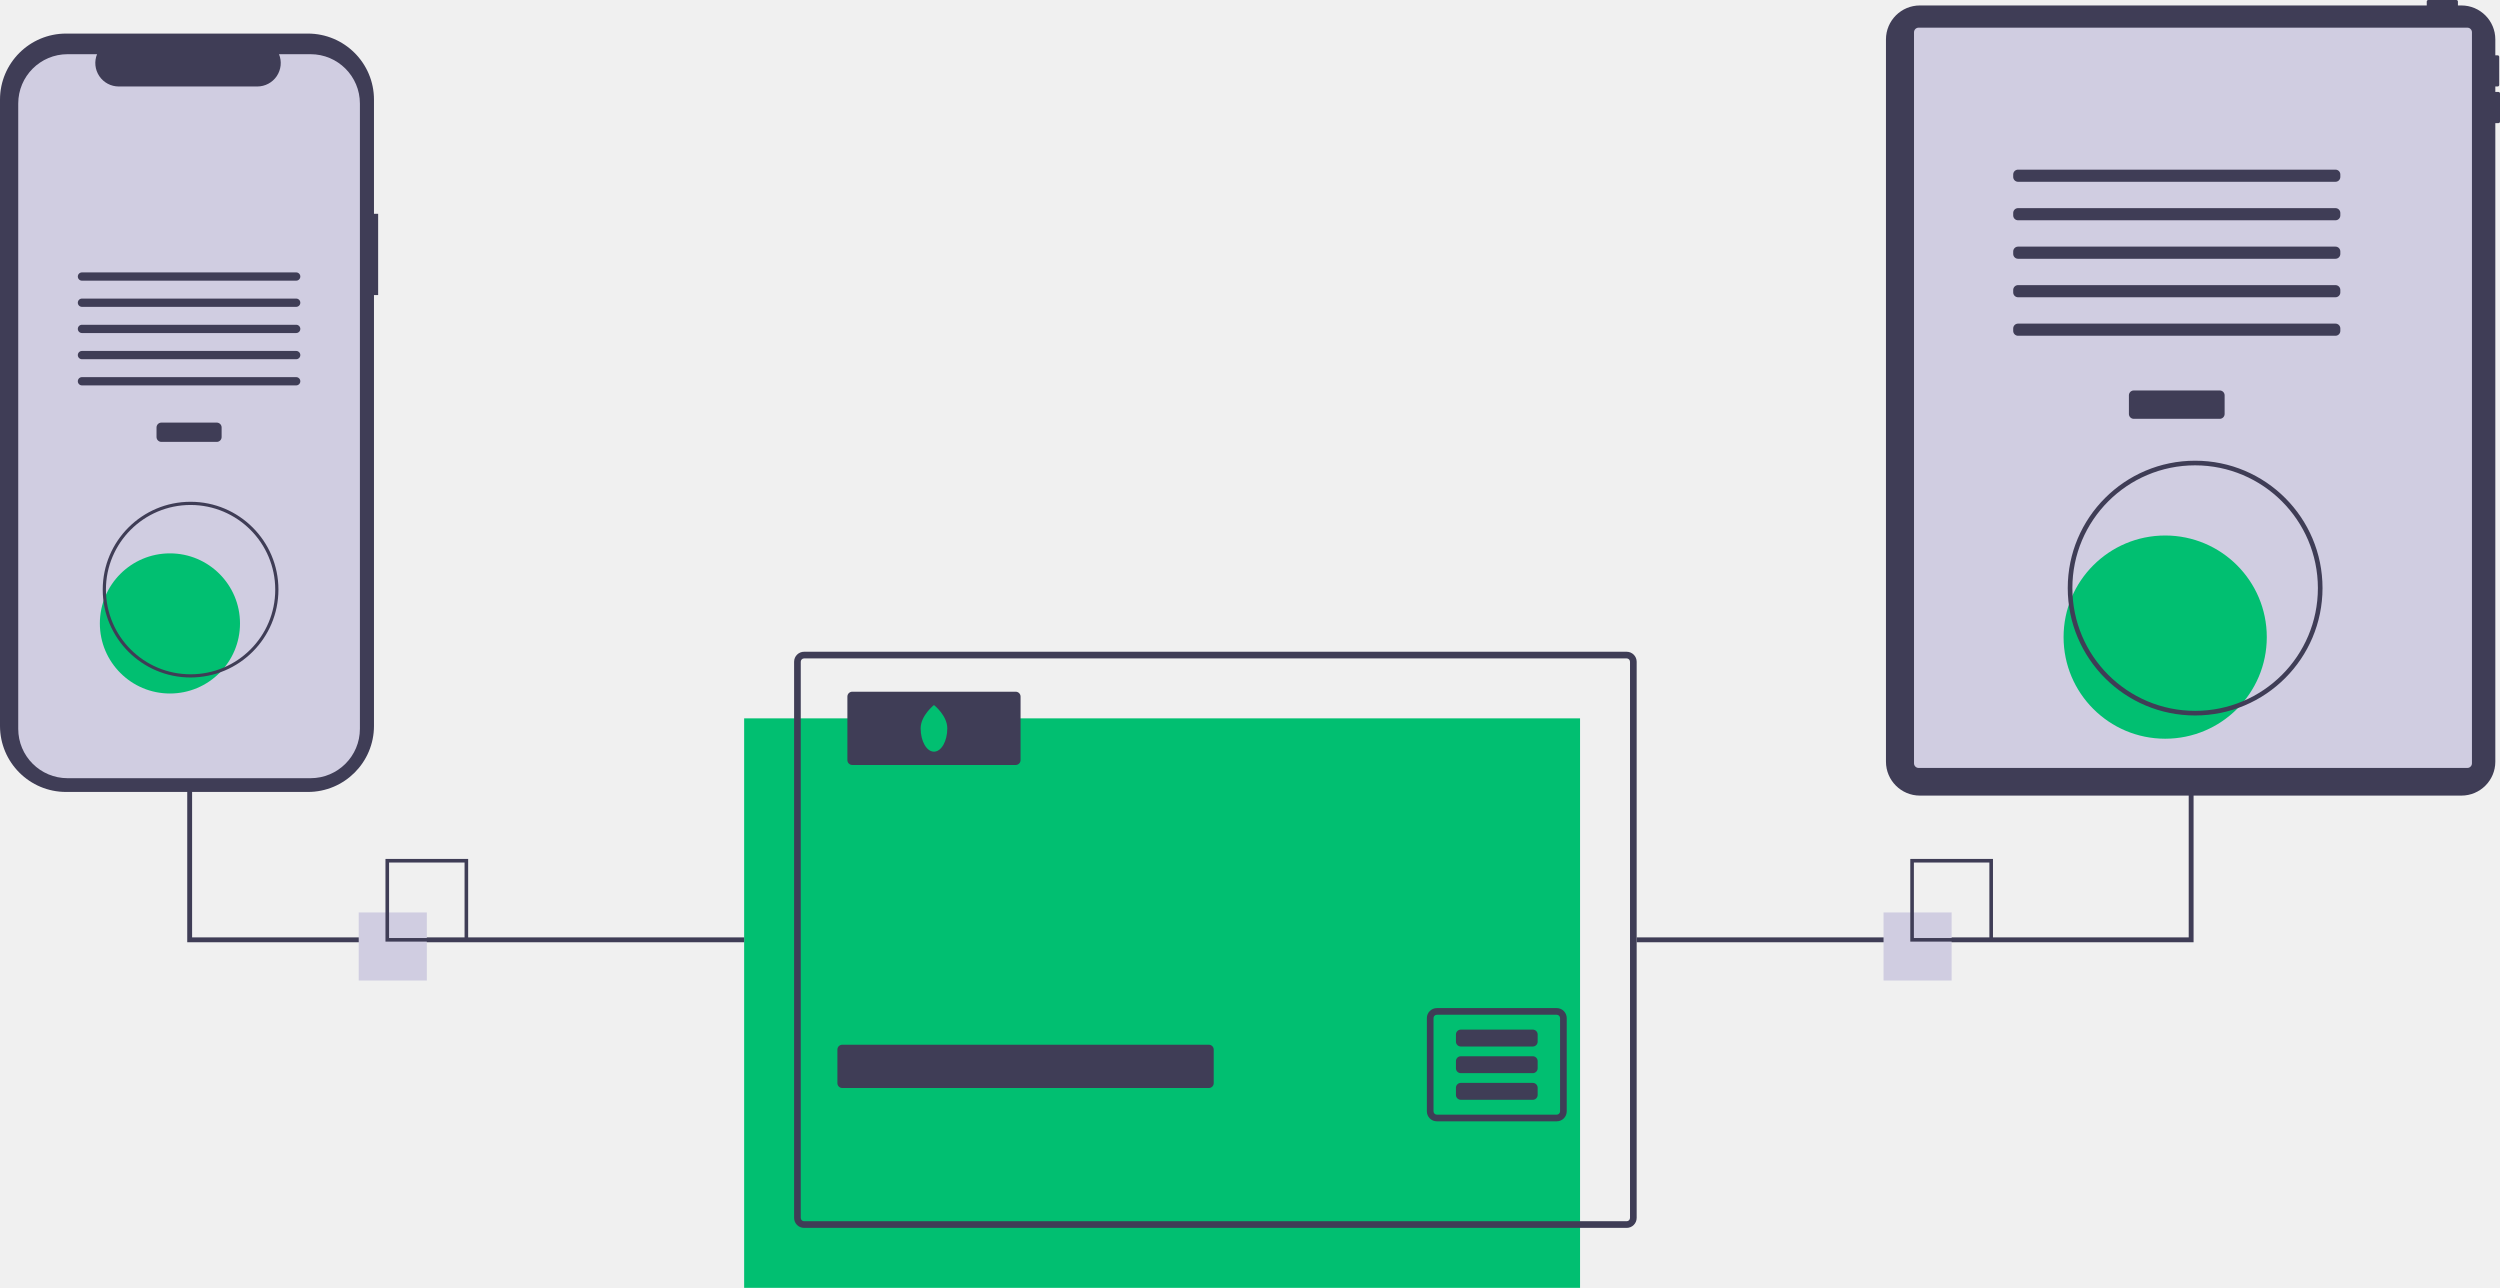
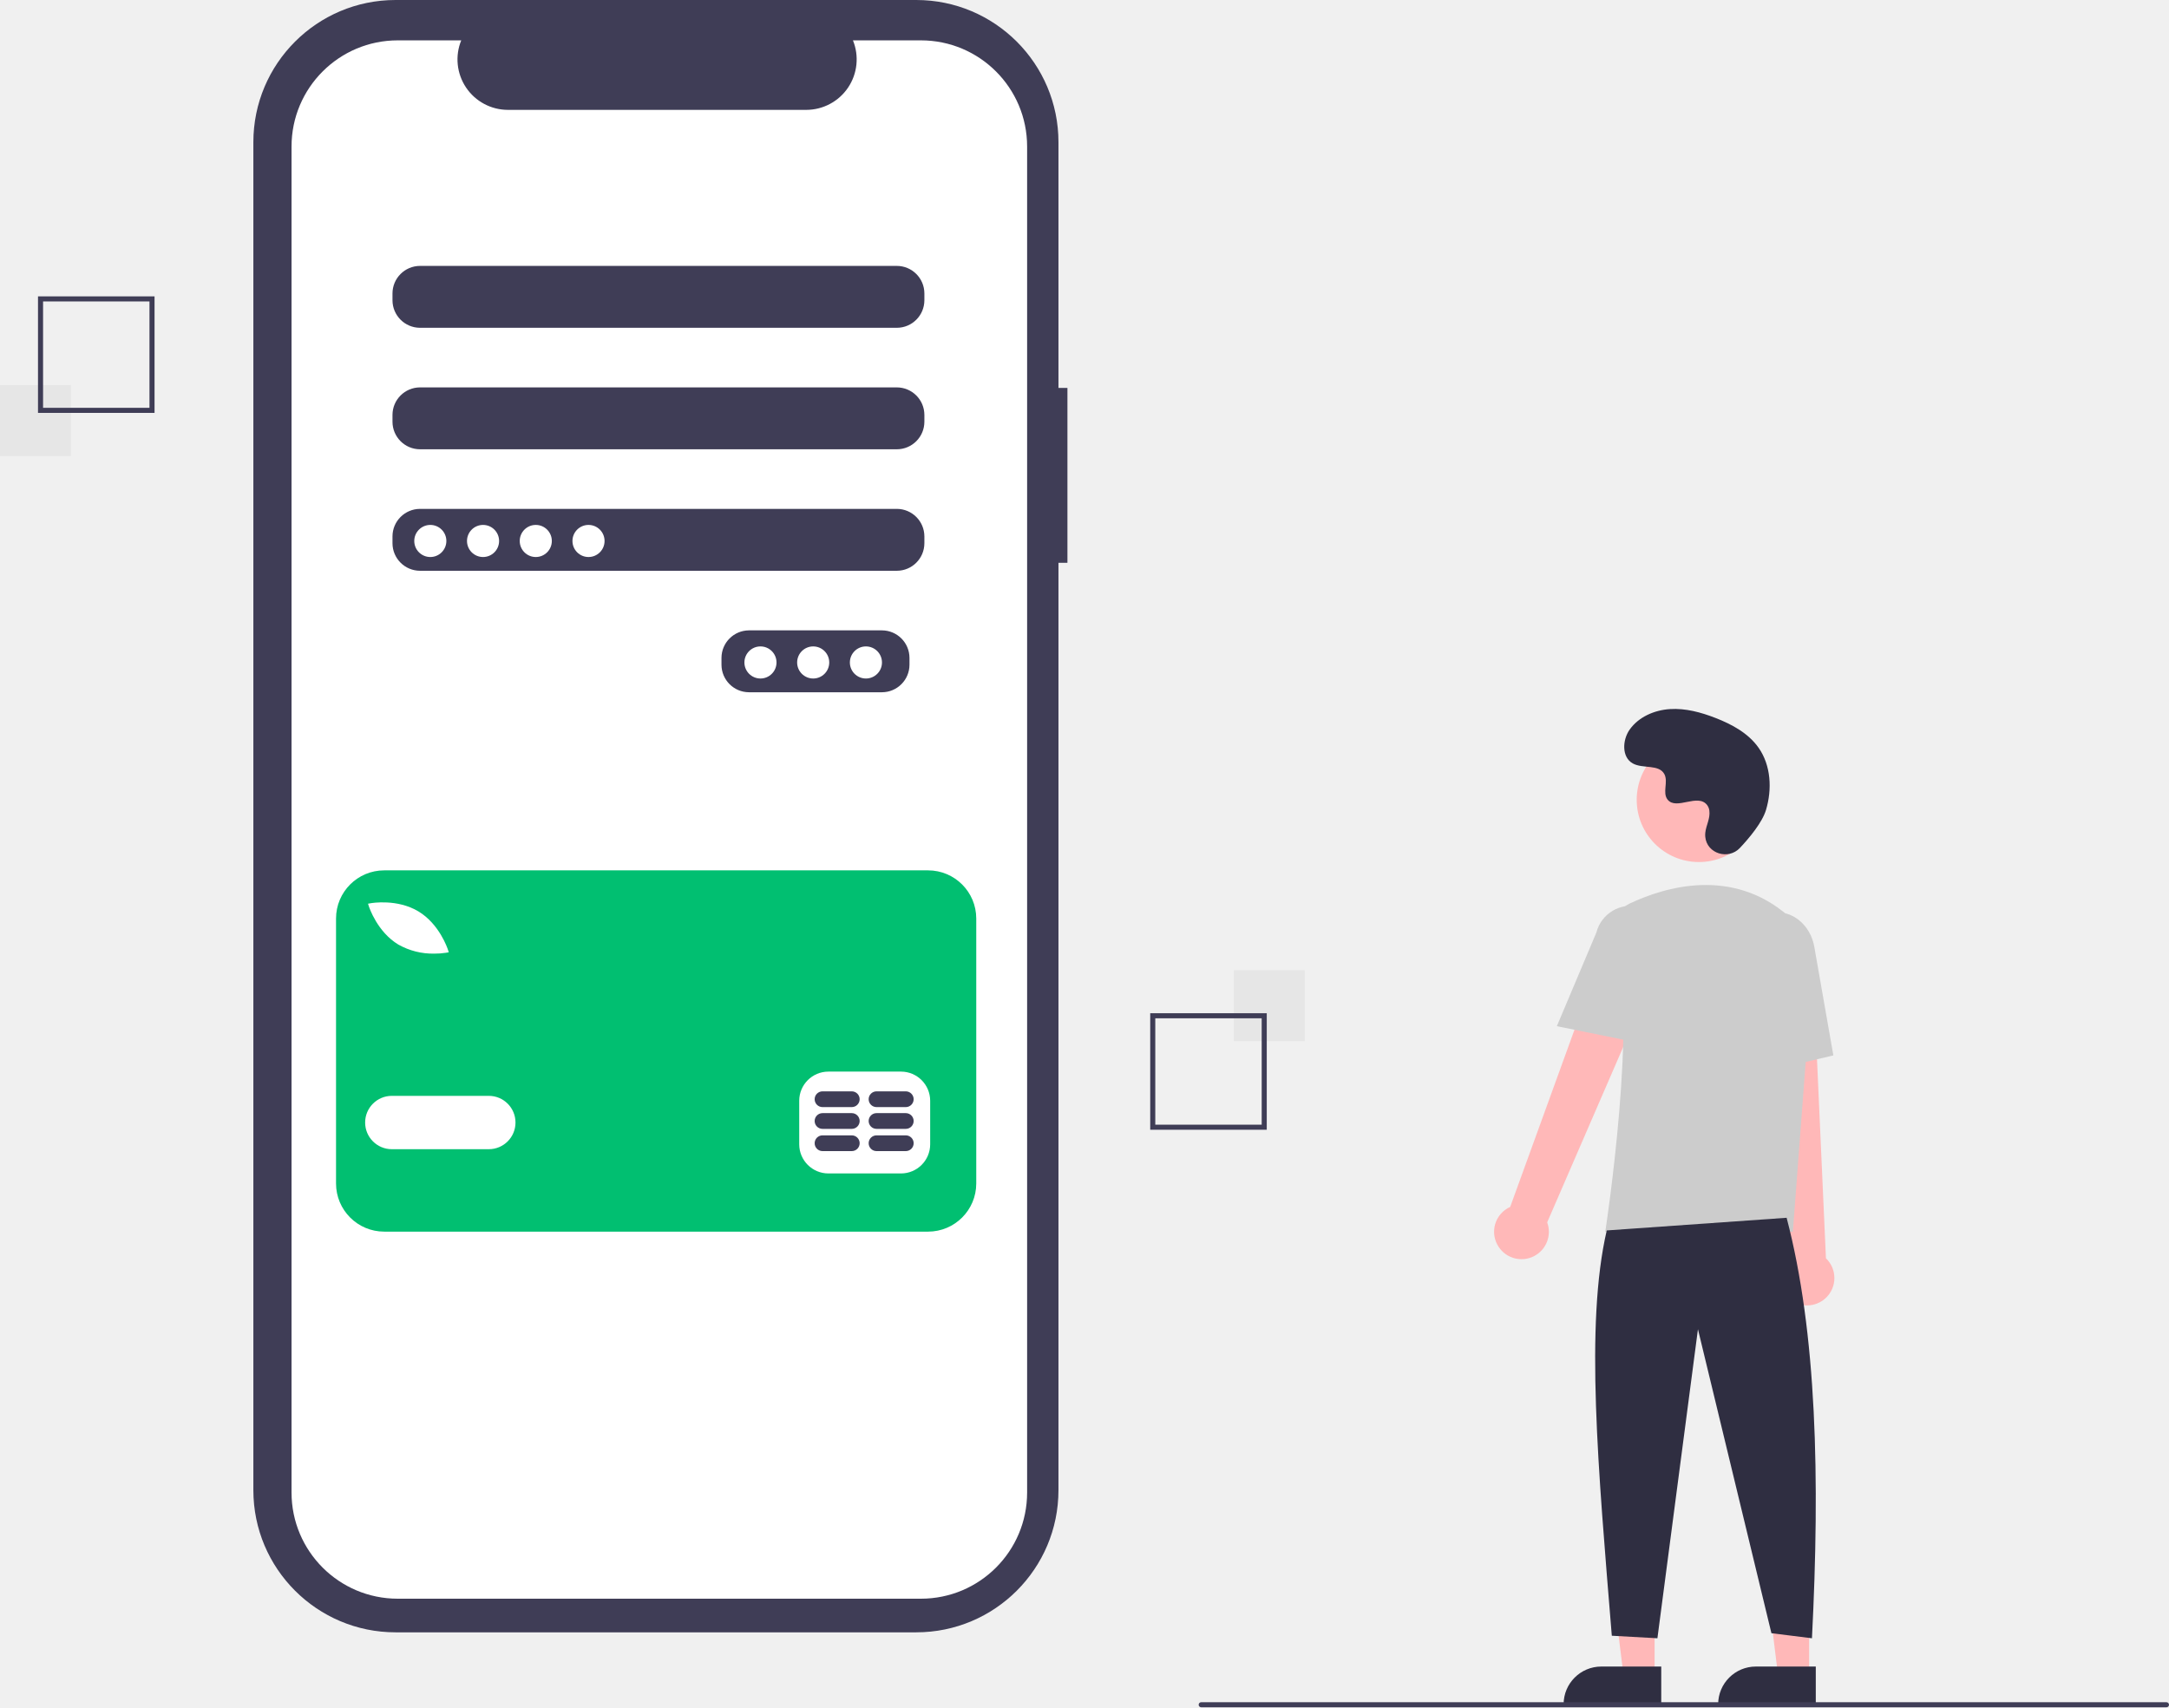
- <svg xmlns="http://www.w3.org/2000/svg" id="bbc47c66-d48b-4d11-bc2f-9f2748fa4450" data-name="Layer 1" width="1027.992" height="529.556" viewBox="0 0 1027.992 529.556">
-   <rect x="305.992" y="295.386" width="343.72" height="234.17" fill="#01bf71" />
-   <path d="M754.886,453.218h-338.24a4.116,4.116,0,0,0-4.11,4.11v228.69a4.11,4.11,0,0,0,4.11,4.11h338.24a4.11,4.11,0,0,0,4.11-4.11v-228.69A4.116,4.116,0,0,0,754.886,453.218Zm1.37,232.8a1.366,1.366,0,0,1-1.37,1.37h-338.24a1.366,1.366,0,0,1-1.37-1.37v-228.69a1.372,1.372,0,0,1,1.37-1.37h338.24a1.372,1.372,0,0,1,1.37,1.37Z" transform="translate(-86.00397 -185.2222)" fill="#3f3d56" />
-   <rect x="344.335" y="429.587" width="154.743" height="17.802" rx="2" fill="#3f3d56" />
-   <path d="M726.126,599.748h-49.29a4.11,4.11,0,0,0-4.11,4.11v38.34a4.11,4.11,0,0,0,4.11,4.11h49.29a4.11,4.11,0,0,0,4.11-4.11v-38.34A4.11,4.11,0,0,0,726.126,599.748Zm1.37,42.45a1.372,1.372,0,0,1-1.37,1.37h-49.29a1.372,1.372,0,0,1-1.37-1.37v-38.34a1.366,1.366,0,0,1,1.37-1.37h49.29a1.366,1.366,0,0,1,1.37,1.37Z" transform="translate(-86.00397 -185.2222)" fill="#3f3d56" />
-   <rect x="598.676" y="423.372" width="33.603" height="6.952" rx="2" fill="#3f3d56" />
-   <rect x="598.676" y="434.328" width="33.603" height="6.952" rx="2" fill="#3f3d56" />
-   <rect x="598.676" y="445.283" width="33.603" height="6.952" rx="2" fill="#3f3d56" />
-   <rect x="348.444" y="284.431" width="71.209" height="30.127" rx="2" fill="#3f3d56" />
-   <path d="M475.53,484.716c0,5.294-2.452,9.586-5.478,9.586s-5.478-4.292-5.478-9.586,5.478-9.586,5.478-9.586S475.53,479.422,475.53,484.716Z" transform="translate(-86.00397 -185.2222)" fill="#01bf71" />
-   <polygon points="901.992 161.837 899.992 161.837 899.992 385.451 672.992 385.451 672.992 387.451 901.992 387.451 901.992 161.837" fill="#3f3d56" />
-   <polygon points="305.992 387.451 76.992 387.451 76.992 161.837 78.992 161.837 78.992 385.451 305.992 385.451 305.992 387.451" fill="#3f3d56" />
-   <path d="M1113.355,223.032h-1.282v-2.243h.961a.641.641,0,0,0,.641-.641V208.613a.641.641,0,0,0-.641-.641h-.961v-6.551a13.956,13.956,0,0,0-13.956-13.956h-1.424v-1.602a.641.641,0,0,0-.641-.641h-11.535a.641.641,0,0,0-.641.641v1.602H875.461a13.956,13.956,0,0,0-13.956,13.956v296.994a13.956,13.956,0,0,0,13.956,13.956h222.657a13.956,13.956,0,0,0,13.956-13.956V235.849h1.282a.641.641,0,0,0,.641-.641V223.673A.641.641,0,0,0,1113.355,223.032Z" transform="translate(-86.00397 -185.2222)" fill="#3f3d56" />
-   <rect x="787.035" y="11.372" width="229.423" height="304.406" rx="1.905" fill="#d0cde1" />
-   <rect x="875.401" y="160.558" width="39.357" height="11.663" rx="2" fill="#3f3d56" />
-   <rect x="827.821" y="69.754" width="134.517" height="4.998" rx="2" fill="#3f3d56" />
-   <rect x="827.821" y="85.582" width="134.517" height="4.998" rx="2" fill="#3f3d56" />
-   <rect x="827.821" y="101.41" width="134.517" height="4.998" rx="2" fill="#3f3d56" />
-   <rect x="827.821" y="117.239" width="134.517" height="4.998" rx="2" fill="#3f3d56" />
-   <rect x="827.821" y="133.067" width="134.517" height="4.998" rx="2" fill="#3f3d56" />
-   <circle cx="890.317" cy="261.978" r="41.78" fill="#01bf71" />
-   <path d="M988.636,479.426a52.382,52.382,0,1,1,52.382-52.382A52.441,52.441,0,0,1,988.636,479.426Zm0-102.859a50.477,50.477,0,1,0,50.477,50.477A50.534,50.534,0,0,0,988.636,376.567Z" transform="translate(-86.00397 -185.2222)" fill="#3f3d56" />
-   <path d="M241.496,273.134h-1.713V226.196a27.167,27.167,0,0,0-27.167-27.167H113.171A27.167,27.167,0,0,0,86.004,226.196V483.703a27.167,27.167,0,0,0,27.167,27.167h99.445A27.167,27.167,0,0,0,239.783,483.703V306.545H241.496Z" transform="translate(-86.00397 -185.2222)" fill="#3f3d56" />
-   <path d="M233.997,227.792V484.924a20.288,20.288,0,0,1-20.285,20.292H113.787a20.288,20.288,0,0,1-20.285-20.292V227.792a20.287,20.287,0,0,1,20.285-20.285h12.123a9.638,9.638,0,0,0,8.925,13.276h56.972a9.637,9.637,0,0,0,8.925-13.276h12.98A20.287,20.287,0,0,1,233.997,227.792Z" transform="translate(-86.00397 -185.2222)" fill="#d0cde1" />
-   <rect x="64.362" y="173.773" width="26.768" height="7.933" rx="2" fill="#3f3d56" />
-   <rect x="32" y="112.012" width="91.492" height="3.4" rx="1.7" fill="#3f3d56" />
-   <rect x="32" y="122.778" width="91.492" height="3.4" rx="1.7" fill="#3f3d56" />
-   <rect x="32" y="133.544" width="91.492" height="3.4" rx="1.7" fill="#3f3d56" />
-   <rect x="32" y="144.309" width="91.492" height="3.4" rx="1.7" fill="#3f3d56" />
-   <rect x="32" y="155.075" width="91.492" height="3.4" rx="1.7" fill="#3f3d56" />
-   <circle cx="69.875" cy="256.355" r="28.813" fill="#01bf71" />
-   <path d="M164.371,463.801A36.125,36.125,0,1,1,200.496,427.677,36.165,36.165,0,0,1,164.371,463.801Zm0-70.936a34.811,34.811,0,1,0,34.811,34.811A34.85,34.85,0,0,0,164.371,392.866Z" transform="translate(-86.00397 -185.2222)" fill="#3f3d56" />
-   <rect x="147.505" y="375.19" width="28" height="28" fill="#d0cde1" />
-   <path d="M278.509,572.412h-34v-34h34Zm-32.522-1.478h31.043V539.89H245.987Z" transform="translate(-86.00397 -185.2222)" fill="#3f3d56" />
-   <rect x="774.505" y="375.19" width="28" height="28" fill="#d0cde1" />
-   <path d="M905.509,572.412h-34v-34h34Zm-32.522-1.478h31.043V539.89H872.987Z" transform="translate(-86.00397 -185.2222)" fill="#3f3d56" />
+ <svg xmlns="http://www.w3.org/2000/svg" id="b971039f-e28c-4163-8848-8871ac265cf4" data-name="Layer 1" width="856.122" height="674" viewBox="0 0 856.122 674">
+   <path d="M593.264,266.136h-3.541V169.139A56.139,56.139,0,0,0,533.584,113H328.083a56.139,56.139,0,0,0-56.139,56.139v532.132a56.139,56.139,0,0,0,56.139,56.139h205.501a56.139,56.139,0,0,0,56.139-56.139V335.18h3.541Z" transform="translate(-171.939 -113)" fill="#3f3d56" />
+   <path d="M535.426,128.933H508.601A19.918,19.918,0,0,1,490.16,156.374H372.431a19.918,19.918,0,0,1-18.441-27.441H328.935a41.924,41.924,0,0,0-41.924,41.924V702.209a41.924,41.924,0,0,0,41.924,41.924H535.426a41.924,41.924,0,0,0,41.924-41.924V170.857a41.924,41.924,0,0,0-41.924-41.924Zm-4.507,246.497a10.891,10.891,0,0,1-10.859,10.859H467.574a10.891,10.891,0,0,1-10.859-10.859v-2.715a10.891,10.891,0,0,1,10.859-10.859h52.486a10.891,10.891,0,0,1,10.859,10.859Zm5.882-47.961a10.891,10.891,0,0,1-10.859,10.859H337.716a10.891,10.891,0,0,1-10.859-10.859v-2.715a10.891,10.891,0,0,1,10.859-10.859H525.942a10.891,10.891,0,0,1,10.859,10.859Zm0-47.961a10.891,10.891,0,0,1-10.859,10.859H337.716a10.891,10.891,0,0,1-10.859-10.859v-2.715a10.891,10.891,0,0,1,10.859-10.859H525.942a10.891,10.891,0,0,1,10.859,10.859Zm0-47.961a10.891,10.891,0,0,1-10.859,10.859H337.716a10.891,10.891,0,0,1-10.859-10.859v-2.715a10.891,10.891,0,0,1,10.859-10.859H525.942a10.891,10.891,0,0,1,10.859,10.859Z" transform="translate(-171.939 -113)" fill="#fff" />
+   <circle cx="169.849" cy="213.564" r="6.335" fill="#fff" />
+   <circle cx="190.663" cy="213.564" r="6.335" fill="#fff" />
+   <circle cx="211.476" cy="213.564" r="6.335" fill="#fff" />
+   <circle cx="232.29" cy="213.564" r="6.335" fill="#fff" />
+   <circle cx="300.16" cy="261.526" r="6.335" fill="#fff" />
+   <circle cx="320.973" cy="261.526" r="6.335" fill="#fff" />
+   <circle cx="341.787" cy="261.526" r="6.335" fill="#fff" />
+   <path d="M538.258,456.601H323.591a19.016,19.016,0,0,0-19.016,19.016v104.59a19.016,19.016,0,0,0,19.016,19.016H538.258a19.016,19.016,0,0,0,19.016-19.016V475.617a19.016,19.016,0,0,0-19.016-19.016Zm-219.978,12.972c.424-.077,10.476-1.787,18.799,3.221,8.323,5.007,11.521,14.691,11.653,15.1l.336,1.044-1.08.192a28.669,28.669,0,0,1-4.658.342,27.738,27.738,0,0,1-14.141-3.564c-8.323-5.007-11.52-14.69-11.652-15.099l-.337-1.044Zm46.599,97.105H326.591a10.529,10.529,0,0,1,0-21.058h38.288a10.529,10.529,0,0,1,0,21.058Zm174.209-1.914A11.52,11.52,0,0,1,527.6,576.25H498.885a11.52,11.52,0,0,1-11.486-11.486V547.534A11.52,11.52,0,0,1,498.885,536.048h28.716a11.52,11.52,0,0,1,11.486,11.486Z" transform="translate(-171.939 -113)" fill="#01bf71" />
+   <path d="M508.143,561.213H496.598a3.108,3.108,0,0,0,0,6.217h11.546a3.108,3.108,0,0,0,0-6.217Z" transform="translate(-171.939 -113)" fill="#3f3d56" />
+   <path d="M529.459,561.213H517.913a3.108,3.108,0,0,0,0,6.217H529.459a3.108,3.108,0,0,0,0-6.217Z" transform="translate(-171.939 -113)" fill="#3f3d56" />
+   <path d="M508.142,552.438H496.596a3.108,3.108,0,0,0,0,6.217h11.546a3.108,3.108,0,0,0,0-6.217Z" transform="translate(-171.939 -113)" fill="#3f3d56" />
+   <path d="M529.457,552.438H517.911a3.108,3.108,0,0,0,0,6.217h11.546a3.108,3.108,0,0,0,0-6.217Z" transform="translate(-171.939 -113)" fill="#3f3d56" />
+   <path d="M508.142,543.841H496.596a3.108,3.108,0,0,0,0,6.217h11.546a3.108,3.108,0,0,0,0-6.217Z" transform="translate(-171.939 -113)" fill="#3f3d56" />
+   <path d="M529.457,543.841H517.911a3.108,3.108,0,0,0,0,6.217h11.546a3.108,3.108,0,0,0,0-6.217Z" transform="translate(-171.939 -113)" fill="#3f3d56" />
+   <rect x="487" y="383" width="28" height="28" fill="#e6e6e6" />
+   <path d="M625.939,513h46v46h-46Zm44,2h-42v42h42Z" transform="translate(-171.939 -113)" fill="#3f3d56" />
+   <rect y="152" width="28" height="28" fill="#e6e6e6" />
+   <path d="M232.939,276h-46V230h46Zm-44-2h42V232h-42Z" transform="translate(-171.939 -113)" fill="#3f3d56" />
+   <polygon points="653.077 661.417 640.817 661.417 634.985 614.129 653.079 614.129 653.077 661.417" fill="#ffb8b8" />
+   <path d="M632.06,657.914H655.704a0,0,0,0,1,0,0v14.887a0,0,0,0,1,0,0H617.173a0,0,0,0,1,0,0v0A14.887,14.887,0,0,1,632.06,657.914Z" fill="#2f2e41" />
+   <polygon points="714.077 661.417 701.817 661.417 695.985 614.129 714.079 614.129 714.077 661.417" fill="#ffb8b8" />
+   <path d="M693.06,657.914H716.704a0,0,0,0,1,0,0v14.887a0,0,0,0,1,0,0H678.173a0,0,0,0,1,0,0v0A14.887,14.887,0,0,1,693.06,657.914Z" fill="#2f2e41" />
+   <path d="M763.515,605.303a10.743,10.743,0,0,1,4.511-15.843l41.676-114.867,20.507,11.191L782.624,595.556a10.801,10.801,0,0,1-19.109,9.748Z" transform="translate(-171.939 -113)" fill="#ffb8b8" />
+   <path d="M879.754,626.887a10.743,10.743,0,0,1-2.893-16.217L863.95,489.161l23.338,1.066L892.653,609.748a10.801,10.801,0,0,1-12.9,17.139Z" transform="translate(-171.939 -113)" fill="#ffb8b8" />
+   <circle cx="670.584" cy="315.756" r="24.561" fill="#ffb8b8" />
+   <path d="M879.597,599.252H805.55l.089-.576c.133-.861,13.197-86.439,3.562-114.436a11.813,11.813,0,0,1,6.069-14.583h0c13.772-6.485,40.208-14.471,62.52,4.909a28.234,28.234,0,0,1,9.459,23.396Z" transform="translate(-171.939 -113)" fill="#ccc" />
+   <path d="M819.772,524.884l-33.337-6.763,15.626-37.03a13.997,13.997,0,0,1,27.106,6.998Z" transform="translate(-171.939 -113)" fill="#ccc" />
+   <path d="M862.468,537.442l-2.004-45.941c-1.52-8.636,3.424-16.8,11.027-18.135,7.605-1.33,15.032,4.66,16.558,13.36l7.533,42.928Z" transform="translate(-171.939 -113)" fill="#ccc" />
+   <path d="M877.133,593.752c11.915,45.377,13.214,103.069,10,166l-16-2-29-120-16,122-18-1c-5.377-66.03-10.613-122.715-2-160Z" transform="translate(-171.939 -113)" fill="#2f2e41" />
+   <path d="M858.706,447.738c-4.582,4.881-13.091,2.261-13.688-4.407a8.055,8.055,0,0,1,.01-1.556c.308-2.954,2.015-5.635,1.606-8.754a4.59,4.59,0,0,0-.84-2.149c-3.651-4.889-12.222,2.187-15.668-2.239-2.113-2.714.371-6.987-1.251-10.021-2.14-4.004-8.479-2.029-12.454-4.221-4.423-2.439-4.158-9.225-1.247-13.353,3.551-5.034,9.776-7.72,15.923-8.107s12.253,1.275,17.992,3.511c6.521,2.541,12.988,6.054,17.001,11.788,4.88,6.973,5.35,16.348,2.909,24.502C867.515,437.693,862.448,443.752,858.706,447.738Z" transform="translate(-171.939 -113)" fill="#2f2e41" />
+   <path d="M1027.061,787h-381a1,1,0,0,1,0-2h381a1,1,0,0,1,0,2Z" transform="translate(-171.939 -113)" fill="#3f3d56" />
</svg>
